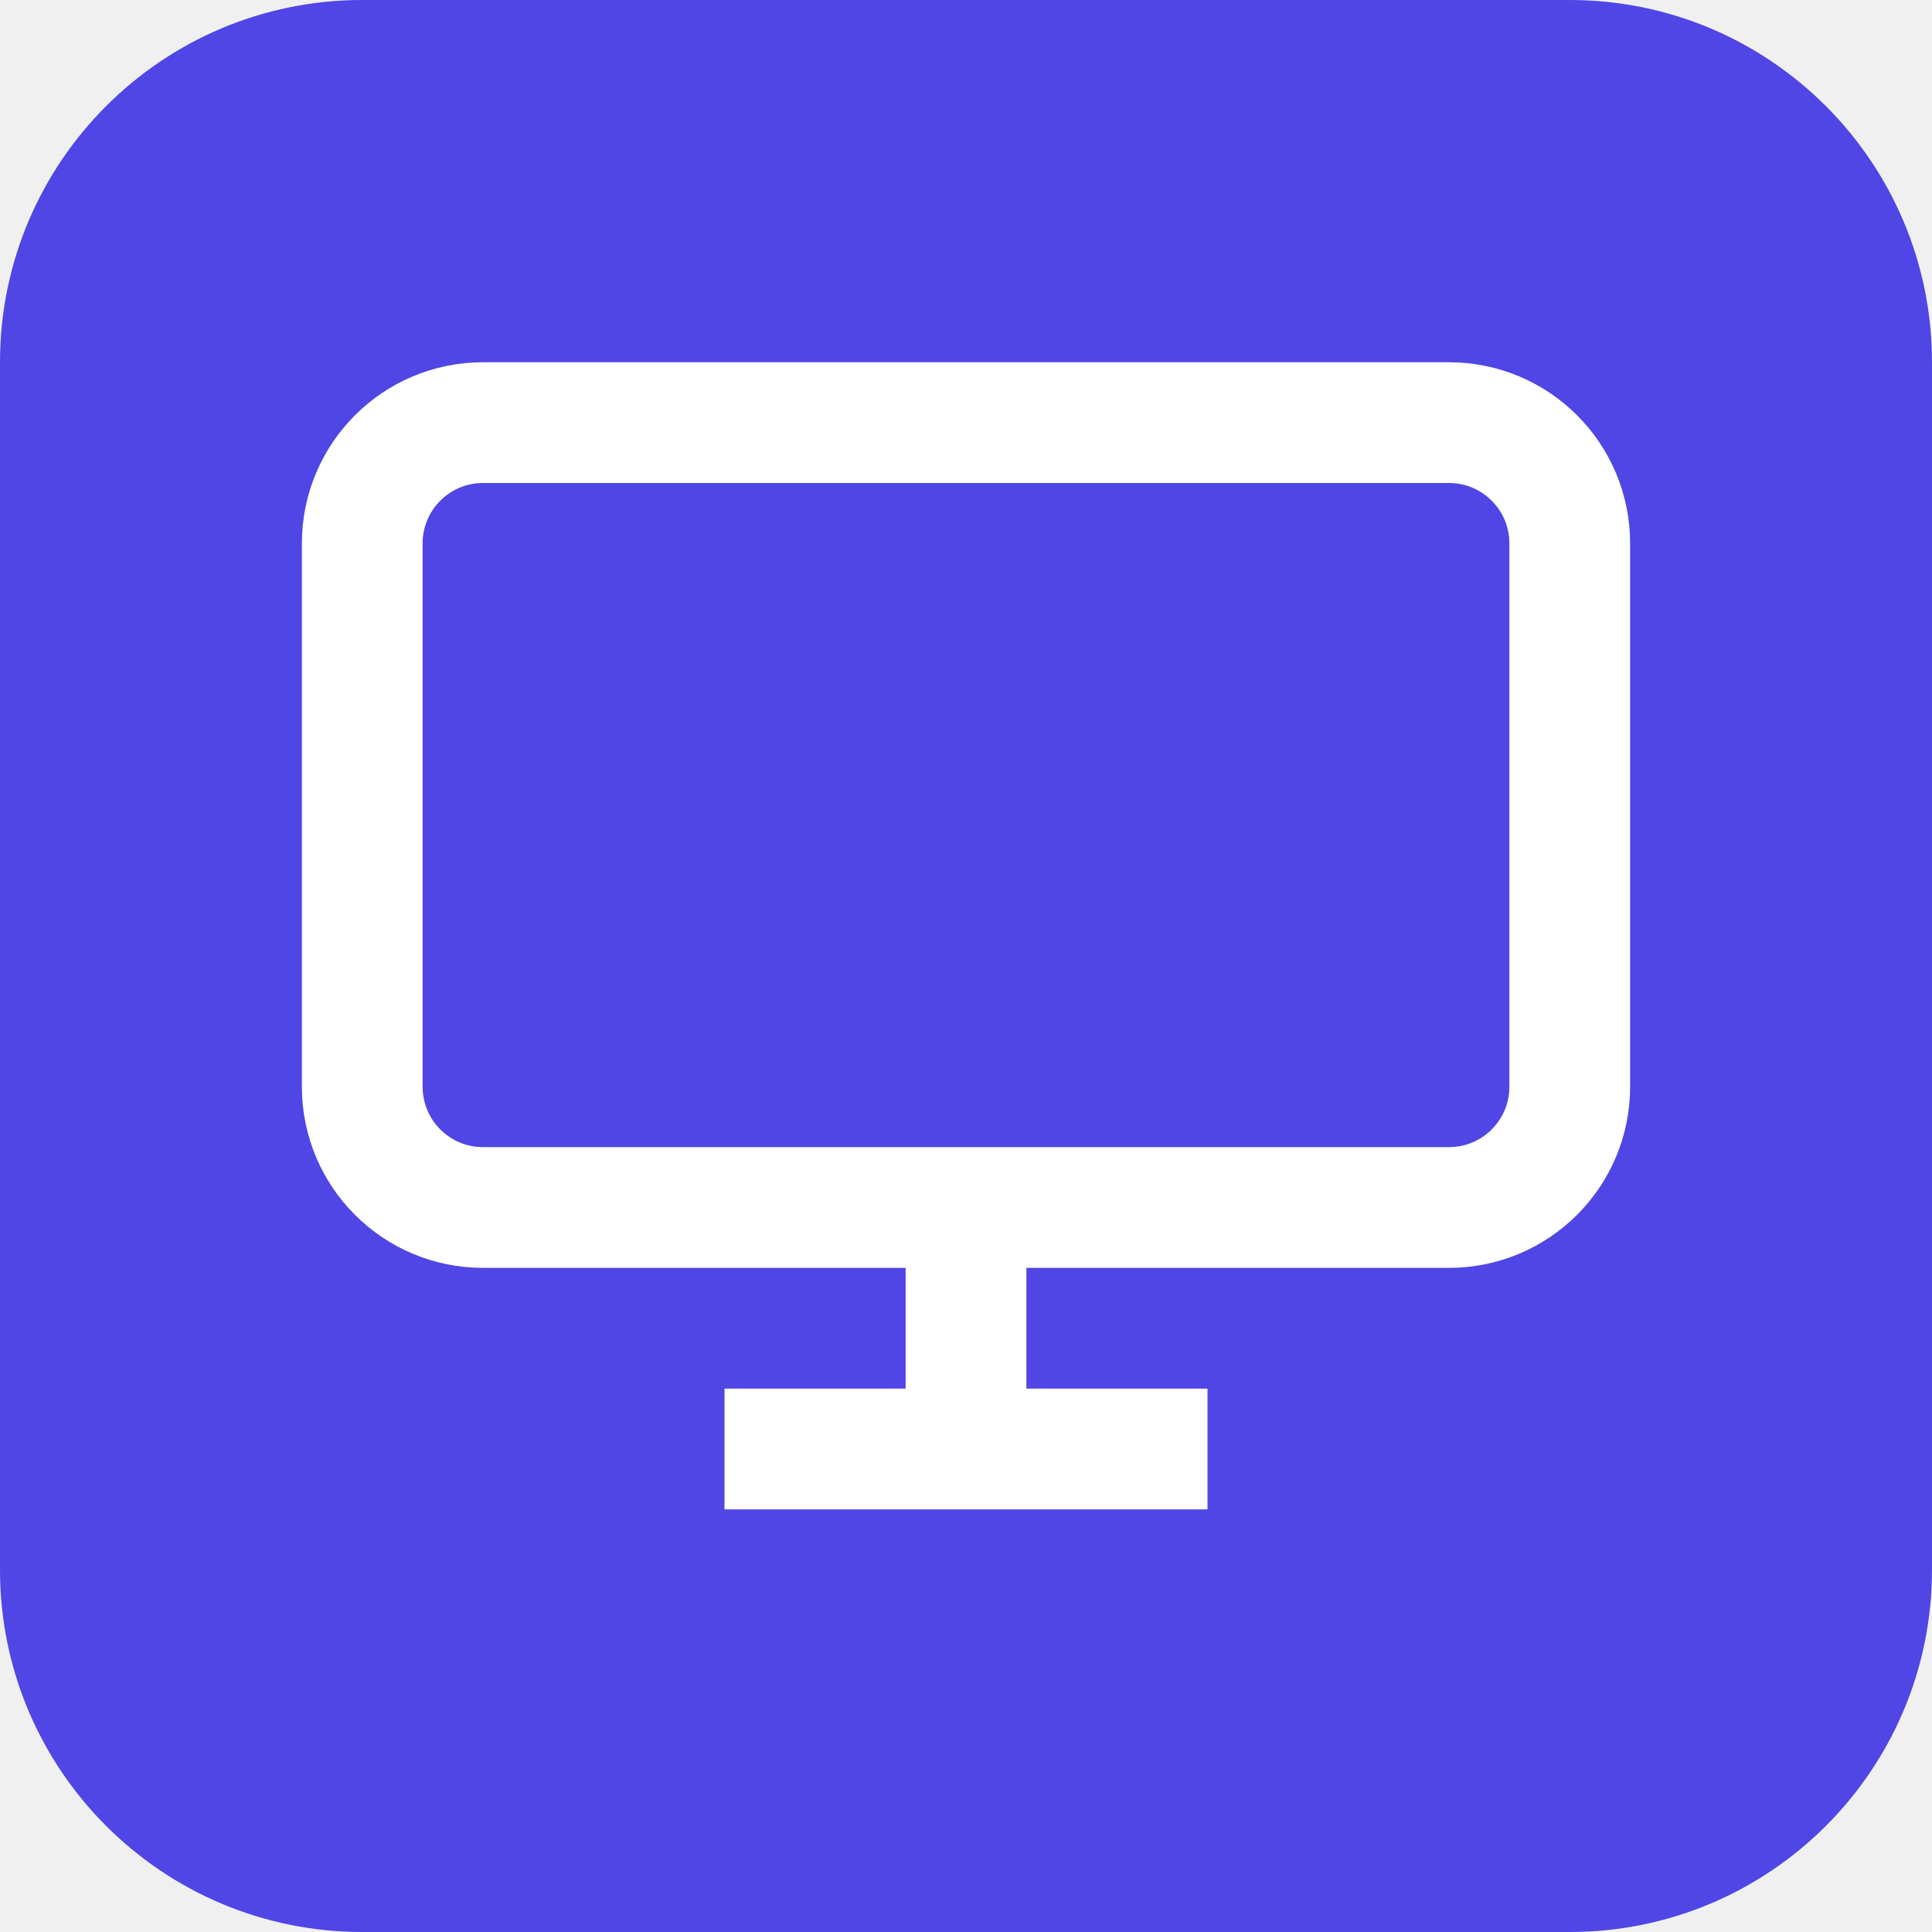
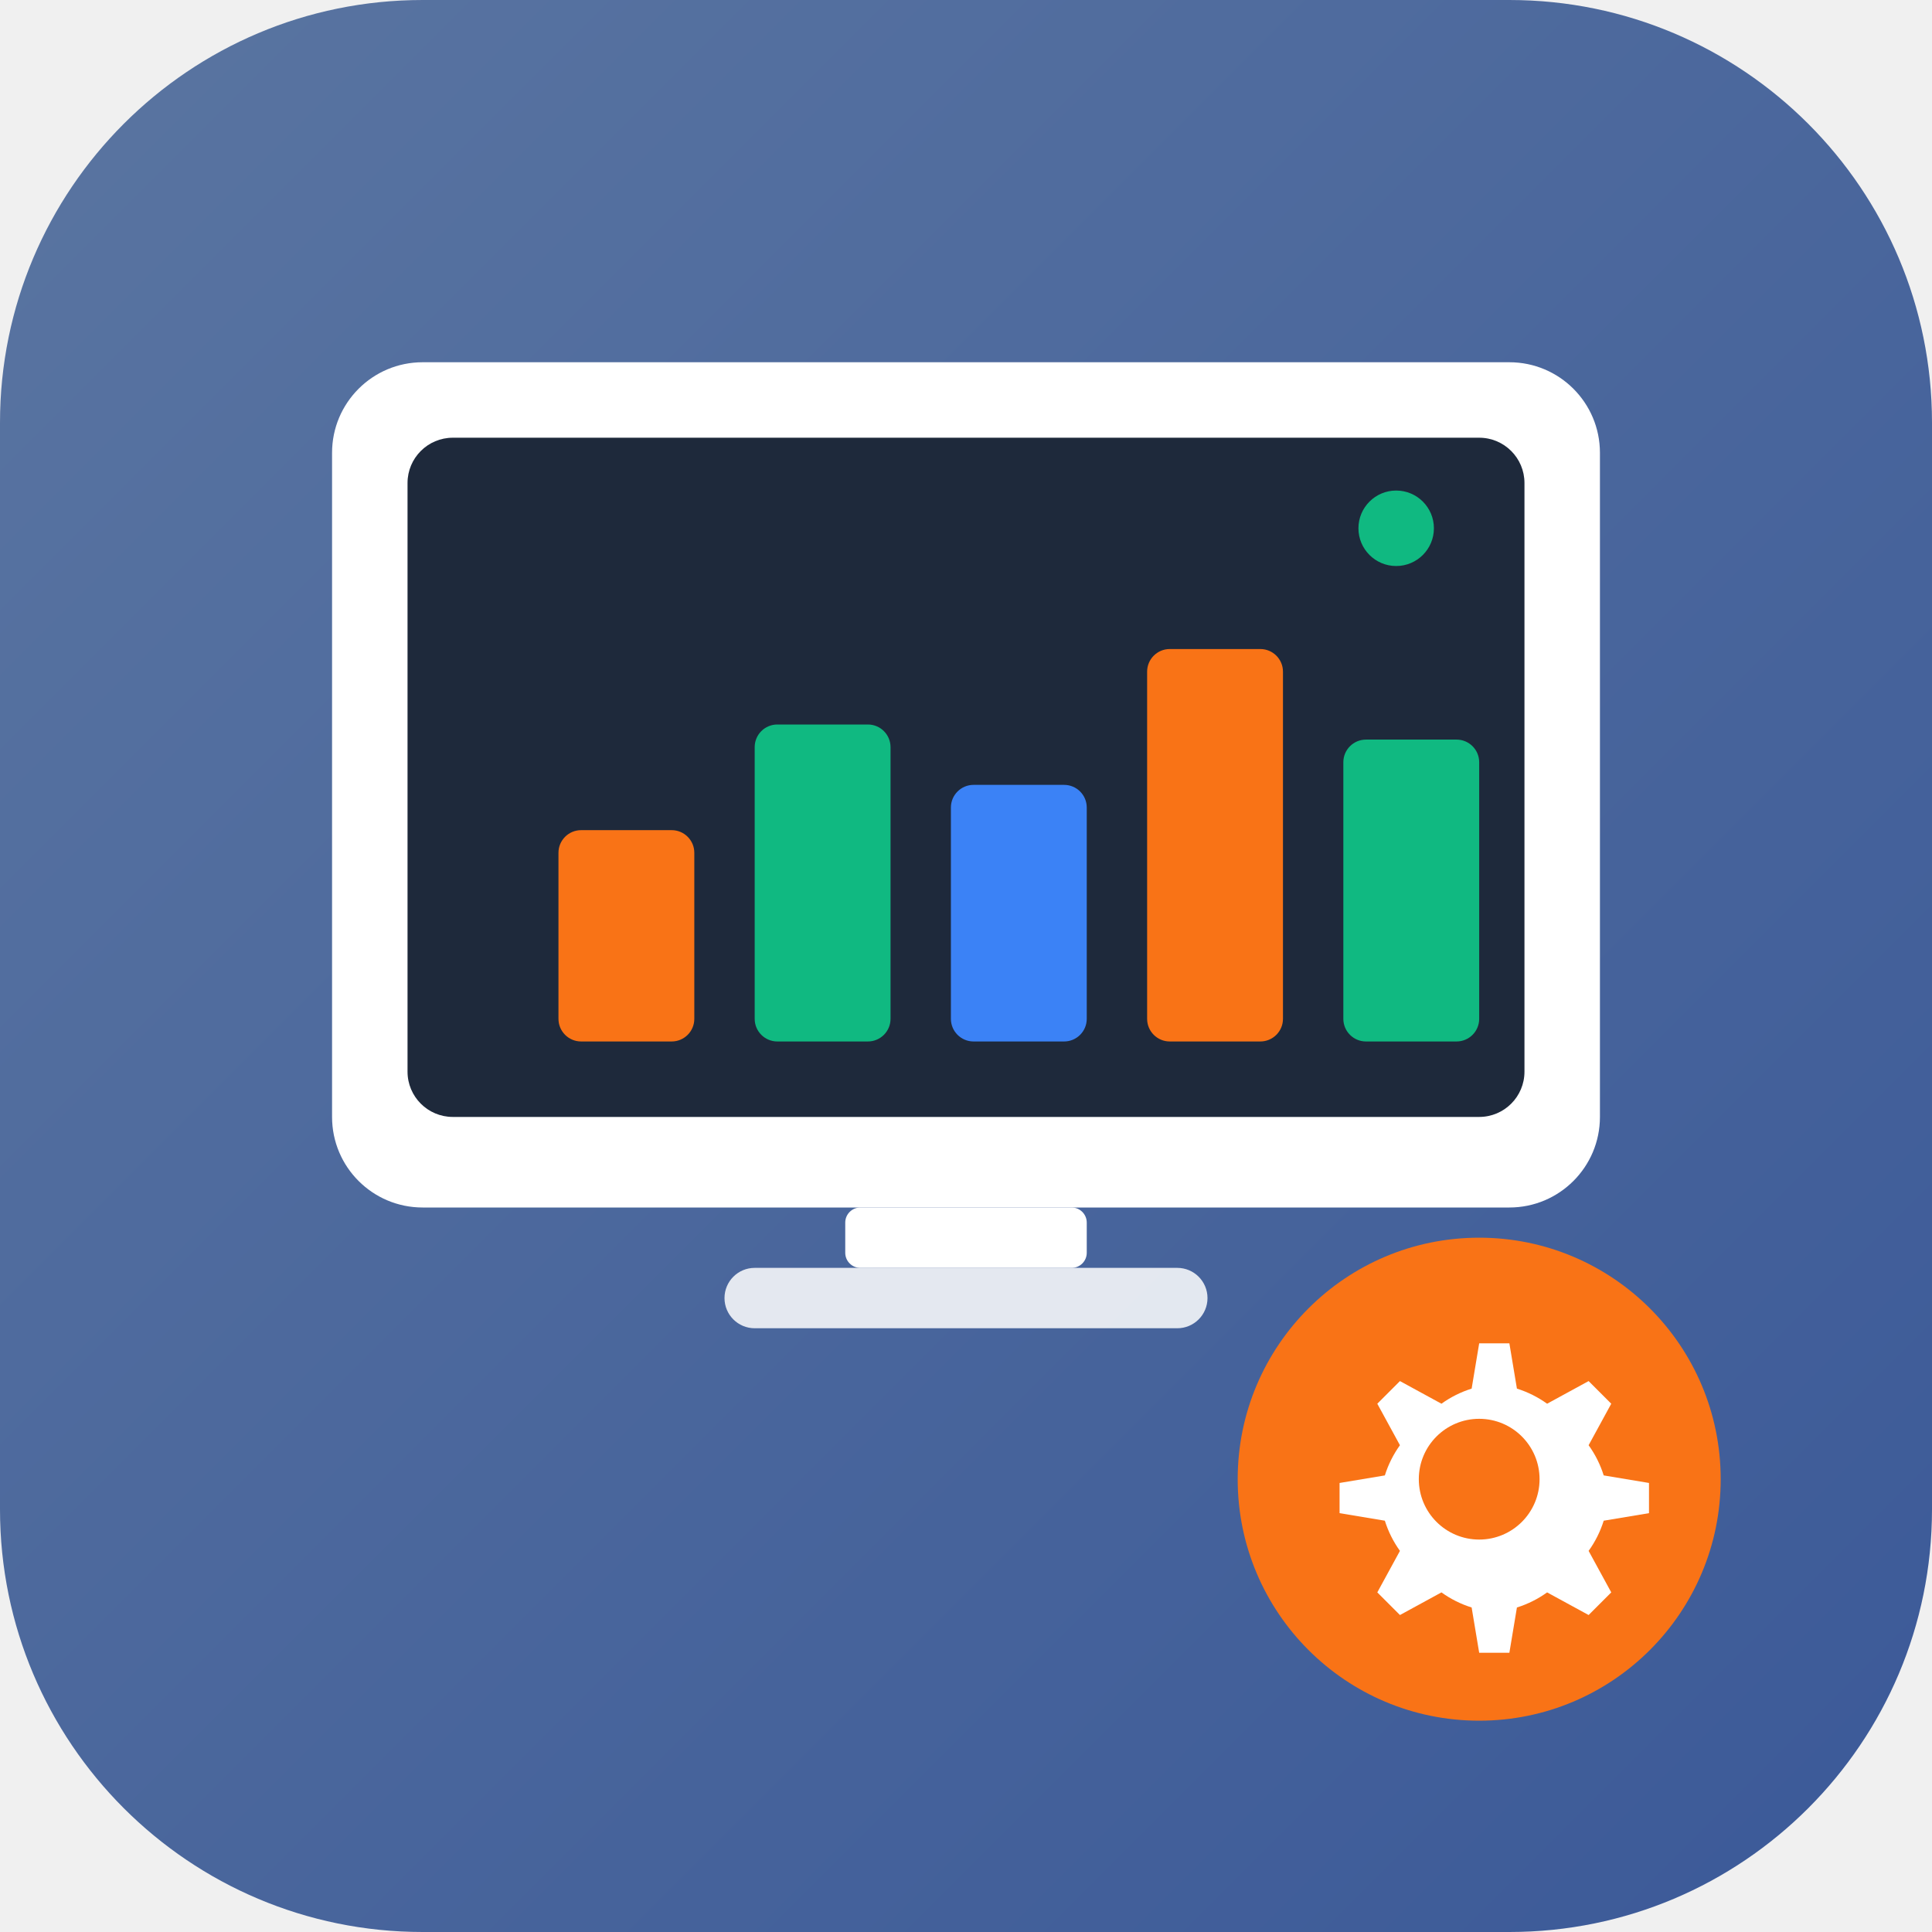
- <svg xmlns="http://www.w3.org/2000/svg" viewBox="0 0 32 32">
-   <rect width="32" height="32" rx="6" fill="#4f46e5" />
-   <rect x="6" y="7" width="20" height="13" rx="2" fill="none" stroke="white" stroke-width="2" />
-   <line x1="12" y1="24" x2="20" y2="24" stroke="white" stroke-width="2" />
-   <line x1="16" y1="20" x2="16" y2="24" stroke="white" stroke-width="2" />
+ <svg xmlns="http://www.w3.org/2000/svg" viewBox="0 0 512 512">
+   <defs>
+     <linearGradient id="bg" x1="0%" y1="0%" x2="100%" y2="100%">
+       <stop offset="0%" stop-color="#5a75a1" />
+       <stop offset="100%" stop-color="#3b5998" />
+     </linearGradient>
+   </defs>
+   <rect width="512" height="512" rx="112" fill="url(#bg)" />
+   <rect x="88" y="96" width="336" height="224" rx="24" fill="white" />
+   <rect x="108" y="116" width="296" height="180" rx="12" fill="#1e293b" />
+   <rect x="148" y="220" width="36" height="56" rx="6" fill="#f97316" />
+   <rect x="200" y="192" width="36" height="84" rx="6" fill="#10b981" />
+   <rect x="252" y="208" width="36" height="68" rx="6" fill="#3b82f6" />
+   <rect x="304" y="172" width="36" height="104" rx="6" fill="#f97316" />
+   <rect x="356" y="196" width="36" height="80" rx="6" fill="#10b981" />
+   <circle cx="370" cy="140" r="10" fill="#10b981" />
+   <rect x="224" y="320" width="64" height="16" rx="4" fill="white" />
+   <rect x="192" y="336" width="128" height="16" rx="8" fill="white" opacity="0.85" />
+   <circle cx="392" cy="392" r="64" fill="#f97316" />
+   <path d="M392 356 l8 0 l2 12 a28 28 0 0 1 8 4 l11-6 l6 6 l-6 11 a28 28 0 0 1 4 8 l12 2 l0 8 l-12 2 a28 28 0 0 1-4 8 l6 11 l-6 6 l-11-6 a28 28 0 0 1-8 4 l-2 12 l-8 0 l-2-12 a28 28 0 0 1-8-4 l-11 6 l-6-6 l6-11 a28 28 0 0 1-4-8 l-12-2 l0-8 l12-2 a28 28 0 0 1 4-8 l-6-11 l6-6 l11 6 a28 28 0 0 1 8-4 z" fill="white" />
+   <circle cx="392" cy="392" r="16" fill="#f97316" />
</svg>
